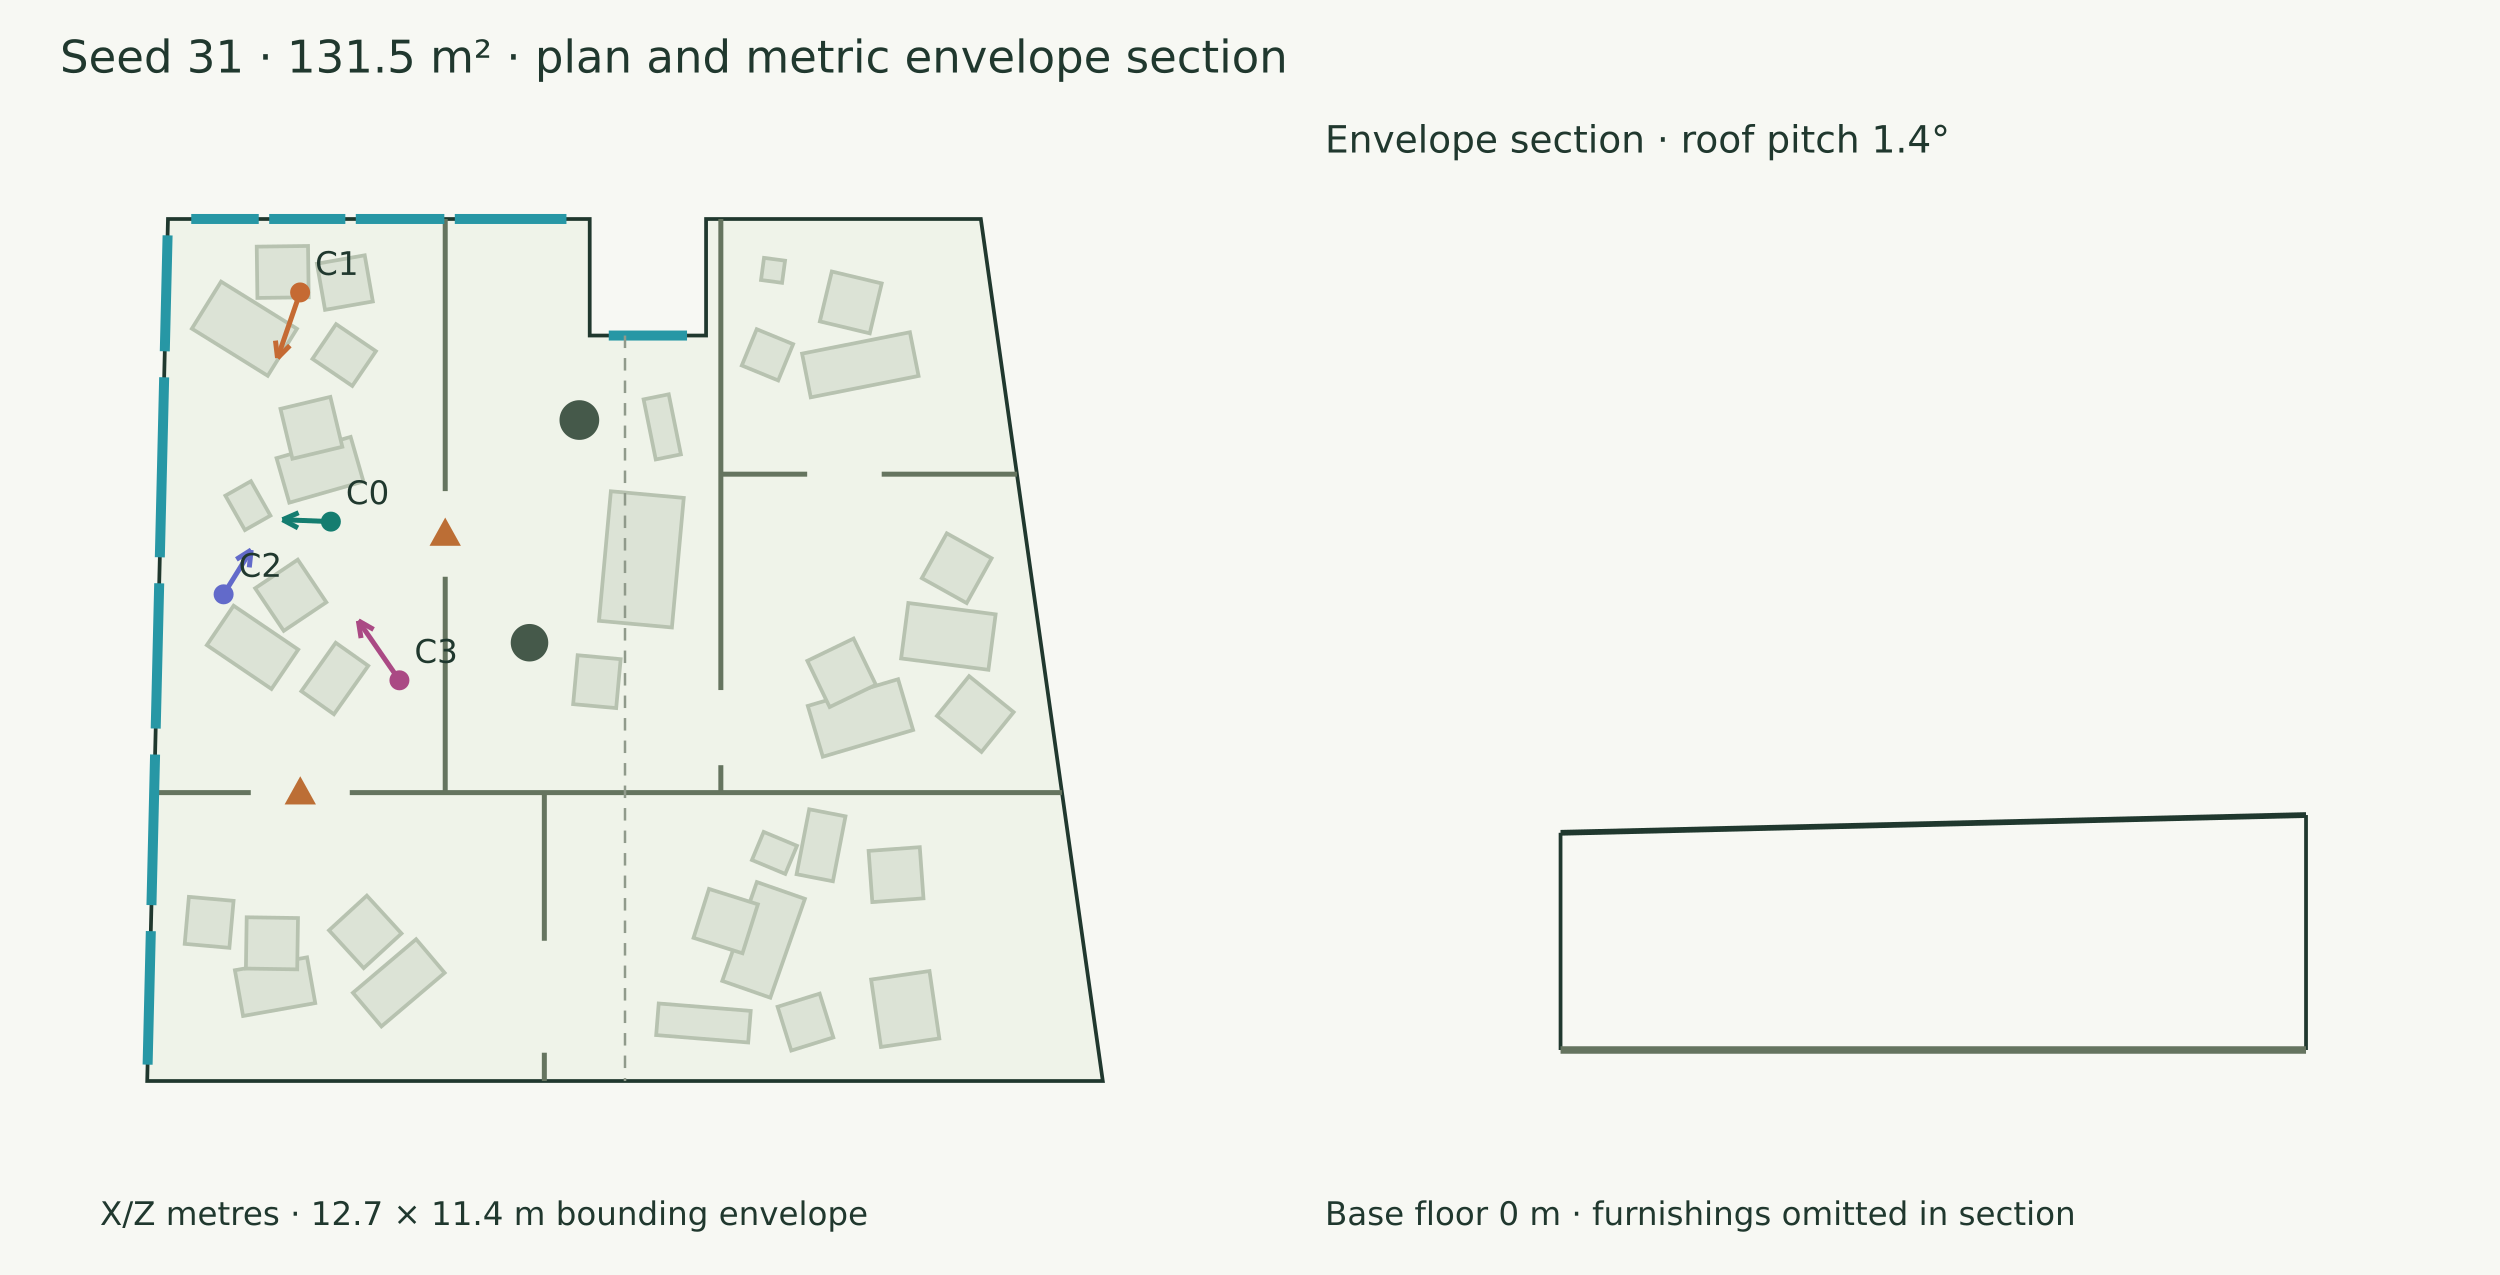
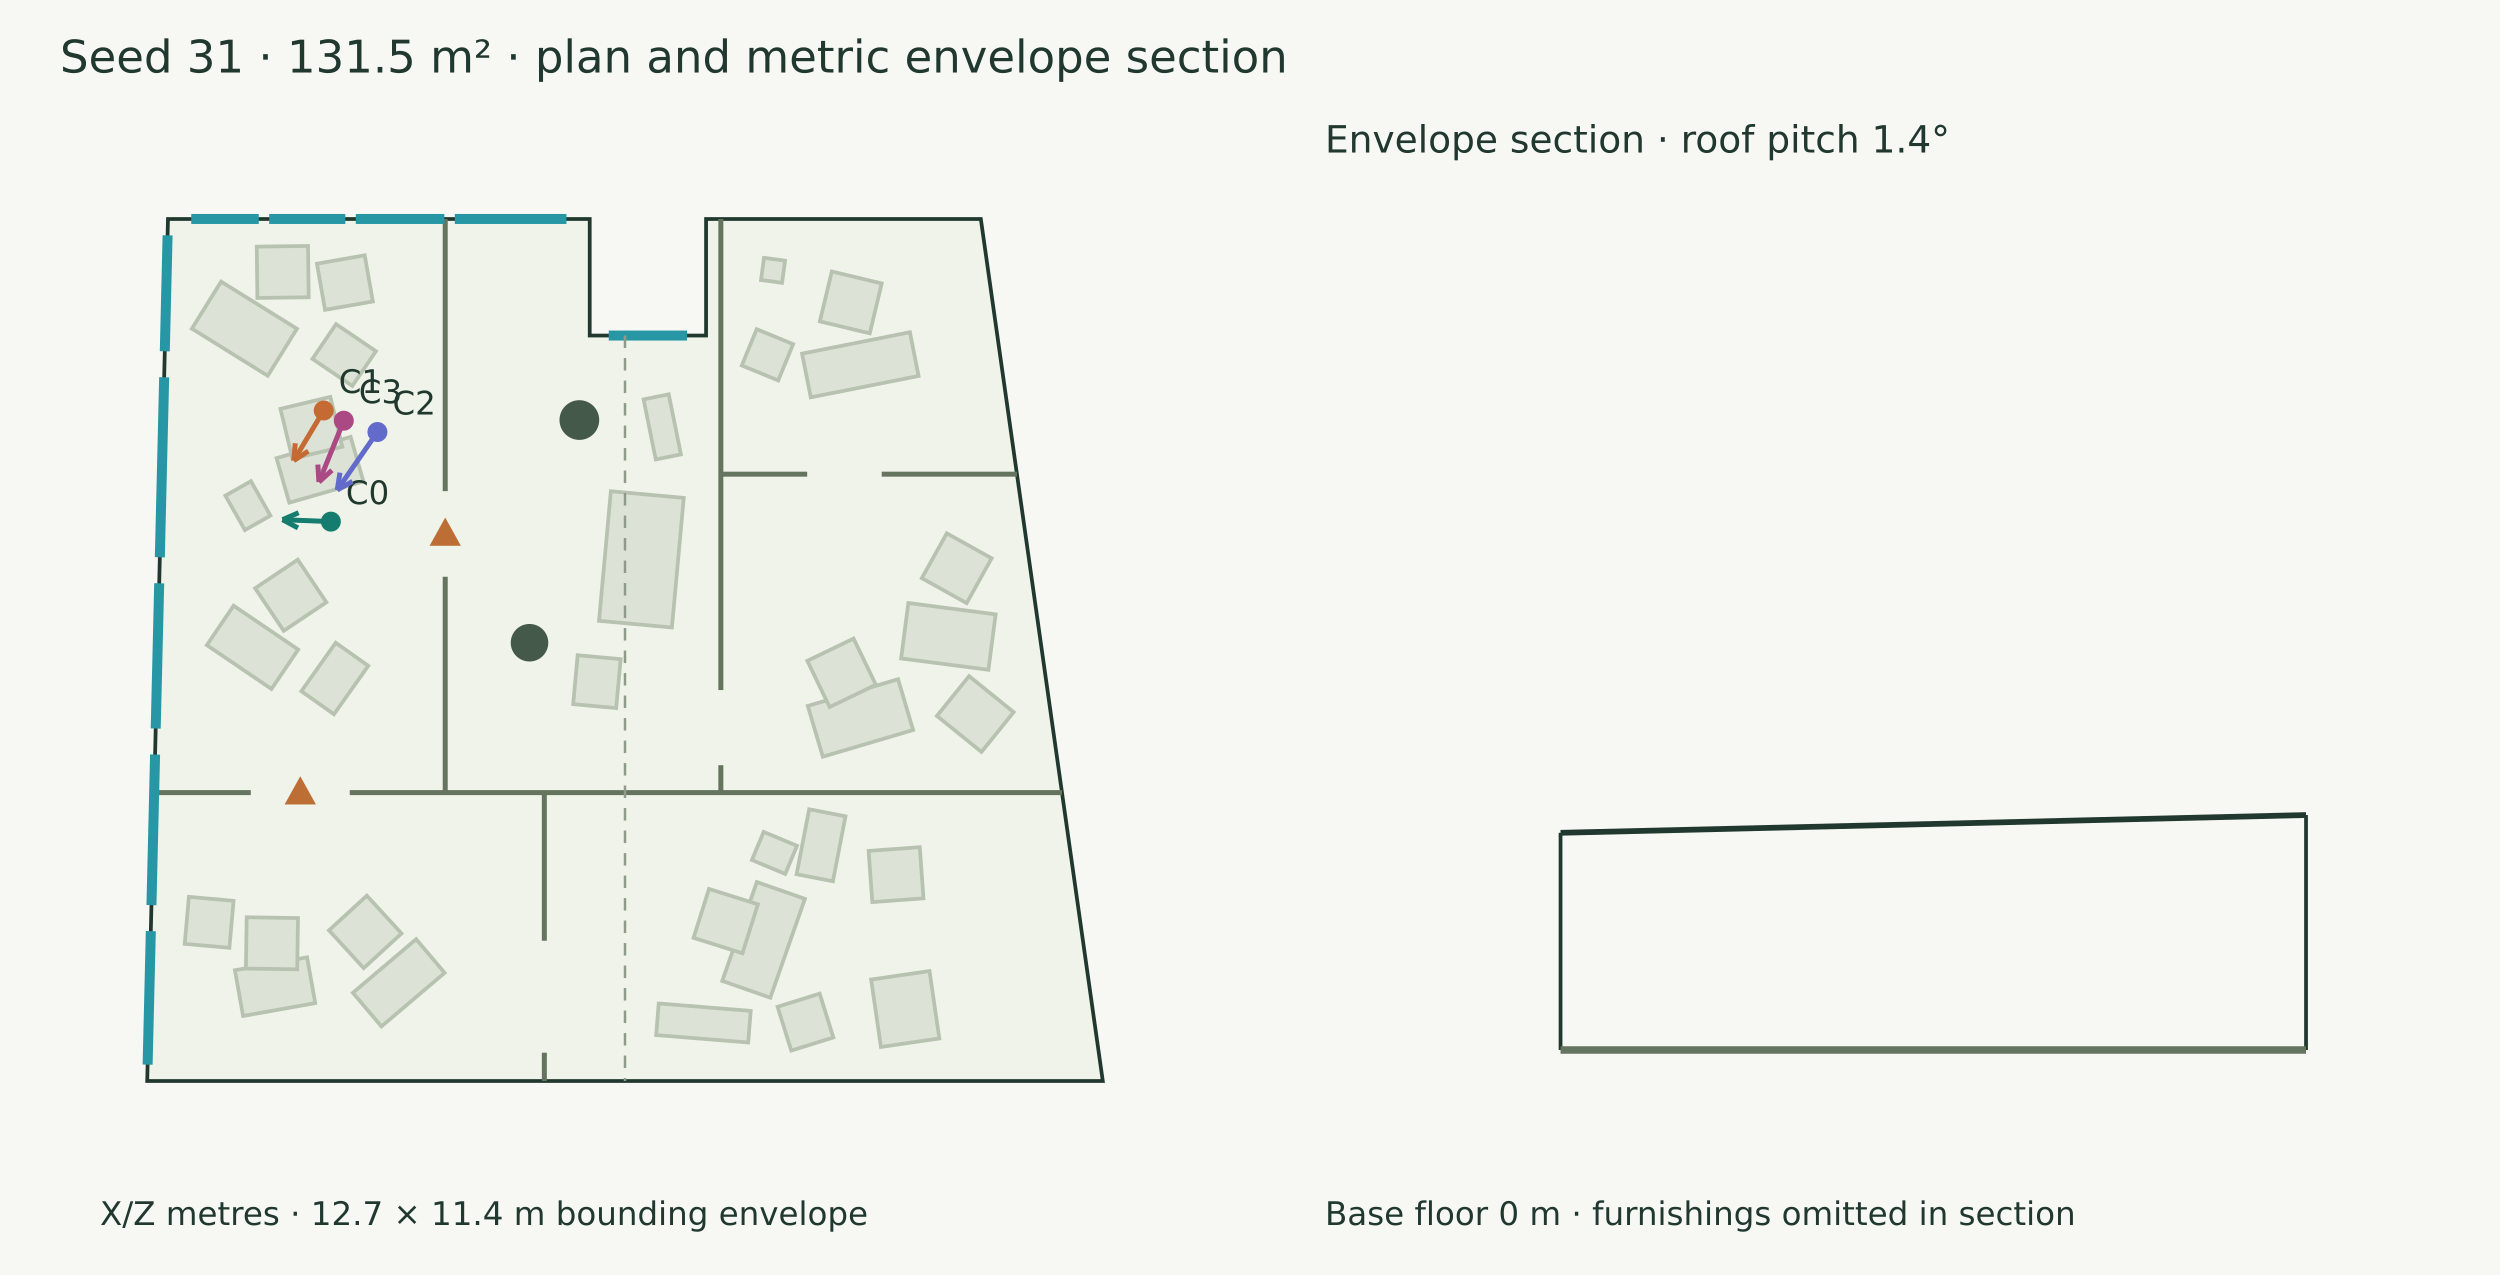
<svg xmlns="http://www.w3.org/2000/svg" width="1000" height="510" viewBox="0 0 1000 510">
  <rect width="100%" height="100%" fill="#f7f8f3" />
  <g font-family="DejaVu Sans" fill="#20382e">
    <text x="24.000" y="29.000" font-size="18">Seed 31 · 131.5 m² · plan and metric envelope section</text>
    <polygon points="67.192,87.590 235.886,87.590 235.886,134.219 282.427,134.219 282.427,87.590 392.329,87.590 441.116,432.410 58.884,432.410" fill="#eff3e9" stroke="#20382e" stroke-width="1.5" />
    <polygon points="145.363,192.557 115.716,201.064 110.608,183.261 140.255,174.754" fill="#dce3d6" stroke="#b7c2b0" stroke-width="1.5" />
    <polygon points="136.928,178.712 116.971,183.494 112.189,163.537 132.146,158.755" fill="#dce3d6" stroke="#b7c2b0" stroke-width="1.5" />
    <polygon points="107.091,150.317 76.742,131.459 88.429,112.649 118.779,131.507" fill="#dce3d6" stroke="#b7c2b0" stroke-width="1.5" />
    <polygon points="123.482,118.907 102.962,119.178 102.690,98.658 123.210,98.387" fill="#dce3d6" stroke="#b7c2b0" stroke-width="1.5" />
    <polygon points="108.581,275.593 82.738,258.049 93.442,242.282 119.285,259.826" fill="#dce3d6" stroke="#b7c2b0" stroke-width="1.5" />
    <polygon points="113.495,252.338 102.060,235.297 119.101,223.862 130.536,240.904" fill="#dce3d6" stroke="#b7c2b0" stroke-width="1.5" />
    <polygon points="126.774,105.477 145.890,102.118 149.134,120.578 130.018,123.937" fill="#dce3d6" stroke="#b7c2b0" stroke-width="1.5" />
    <polygon points="126.094,401.229 97.229,406.386 93.960,388.093 122.826,382.936" fill="#dce3d6" stroke="#b7c2b0" stroke-width="1.5" />
    <polygon points="118.880,387.741 98.360,387.424 98.677,366.904 119.197,367.221" fill="#dce3d6" stroke="#b7c2b0" stroke-width="1.5" />
    <polygon points="177.853,389.138 152.567,410.572 141.163,397.118 166.448,375.684" fill="#dce3d6" stroke="#b7c2b0" stroke-width="1.5" />
    <polygon points="160.600,373.384 145.474,387.254 131.604,372.128 146.730,358.258" fill="#dce3d6" stroke="#b7c2b0" stroke-width="1.5" />
    <polygon points="93.429,360.336 91.756,379.132 73.885,377.541 75.557,358.745" fill="#dce3d6" stroke="#b7c2b0" stroke-width="1.5" />
    <polygon points="273.503,199.169 268.764,250.995 239.608,248.329 244.347,196.503" fill="#dce3d6" stroke="#b7c2b0" stroke-width="1.5" />
    <polygon points="262.299,183.780 257.439,159.755 267.496,157.721 272.357,181.745" fill="#dce3d6" stroke="#b7c2b0" stroke-width="1.5" />
    <polygon points="367.427,150.380 324.297,158.930 320.831,141.447 363.961,132.898" fill="#dce3d6" stroke="#b7c2b0" stroke-width="1.5" />
    <polygon points="347.903,133.340 327.945,128.561 332.724,108.603 352.682,113.382" fill="#dce3d6" stroke="#b7c2b0" stroke-width="1.5" />
    <polygon points="314.016,104.273 312.830,113.129 304.414,112.002 305.600,103.146" fill="#dce3d6" stroke="#b7c2b0" stroke-width="1.5" />
    <polygon points="369.392,359.341 348.924,360.825 347.441,340.356 367.909,338.873" fill="#dce3d6" stroke="#b7c2b0" stroke-width="1.5" />
    <polygon points="371.797,388.411 375.729,415.371 352.380,418.777 348.448,391.817" fill="#dce3d6" stroke="#b7c2b0" stroke-width="1.5" />
    <polygon points="321.960,359.547 308.124,399.086 288.906,392.361 302.742,352.822" fill="#dce3d6" stroke="#b7c2b0" stroke-width="1.5" />
    <polygon points="303.162,361.741 296.989,381.313 277.417,375.140 283.590,355.568" fill="#dce3d6" stroke="#b7c2b0" stroke-width="1.5" />
    <polygon points="299.268,416.996 262.469,414.031 263.487,401.396 300.286,404.362" fill="#dce3d6" stroke="#b7c2b0" stroke-width="1.5" />
    <polygon points="365.241,291.997 329.130,302.682 323.119,282.370 359.230,271.684" fill="#dce3d6" stroke="#b7c2b0" stroke-width="1.5" />
    <polygon points="350.340,273.897 331.858,282.817 322.938,264.334 341.420,255.415" fill="#dce3d6" stroke="#b7c2b0" stroke-width="1.5" />
    <polygon points="395.371,267.915 360.455,263.382 363.334,241.209 398.250,245.743" fill="#dce3d6" stroke="#b7c2b0" stroke-width="1.5" />
    <polygon points="386.666,241.244 368.733,231.266 378.712,213.333 396.645,223.311" fill="#dce3d6" stroke="#b7c2b0" stroke-width="1.5" />
    <polygon points="318.797,338.326 314.102,349.576 300.768,344.010 305.464,332.760" fill="#dce3d6" stroke="#b7c2b0" stroke-width="1.5" />
    <polygon points="338.200,326.533 333.160,352.509 318.637,349.692 323.676,323.716" fill="#dce3d6" stroke="#b7c2b0" stroke-width="1.5" />
    <polygon points="140.917,154.381 124.980,143.556 134.423,129.654 150.360,140.479" fill="#dce3d6" stroke="#b7c2b0" stroke-width="1.5" />
    <polygon points="108.178,206.237 97.965,212.027 90.161,198.260 100.374,192.470" fill="#dce3d6" stroke="#b7c2b0" stroke-width="1.5" />
    <polygon points="133.573,285.703 120.547,276.477 134.273,257.097 147.300,266.324" fill="#dce3d6" stroke="#b7c2b0" stroke-width="1.5" />
    <polygon points="248.269,263.669 246.471,283.238 229.261,281.656 231.059,262.088" fill="#dce3d6" stroke="#b7c2b0" stroke-width="1.5" />
    <polygon points="311.280,152.184 296.716,146.199 302.680,131.684 317.245,137.669" fill="#dce3d6" stroke="#b7c2b0" stroke-width="1.5" />
    <polygon points="405.458,284.862 392.592,300.773 374.771,286.363 387.638,270.452" fill="#dce3d6" stroke="#b7c2b0" stroke-width="1.5" />
    <polygon points="316.502,420.224 311.033,402.707 327.869,397.450 333.338,414.968" fill="#dce3d6" stroke="#b7c2b0" stroke-width="1.5" />
    <circle cx="231.742" cy="168.018" r="7.944" fill="#45594a" />
    <circle cx="211.802" cy="257.093" r="7.51" fill="#45594a" />
    <path d="M61.664,317.043 L100.311,317.043" stroke="#65745f" stroke-width="2" fill="none" />
    <path d="M139.907,317.043 L424.793,317.043" stroke="#65745f" stroke-width="2" fill="none" />
    <polygon points="120.109,312.043 115.109,321.043 125.109,321.043" fill="#bc6e35" stroke="#bc6e35" stroke-width="1.5" />
    <path d="M178.088,87.590 L178.088,196.443" stroke="#65745f" stroke-width="2" fill="none" />
    <path d="M178.088,230.701 L178.088,317.043" stroke="#65745f" stroke-width="2" fill="none" />
    <polygon points="178.088,208.572 173.088,217.572 183.088,217.572" fill="#bc6e35" stroke="#bc6e35" stroke-width="1.5" />
    <path d="M288.336,87.590 L288.336,276.022" stroke="#65745f" stroke-width="2" fill="none" />
    <path d="M288.336,306.077 L288.336,317.043" stroke="#65745f" stroke-width="2" fill="none" />
    <path d="M217.736,317.043 L217.736,376.303" stroke="#65745f" stroke-width="2" fill="none" />
    <path d="M217.736,421.089 L217.736,432.410" stroke="#65745f" stroke-width="2" fill="none" />
    <path d="M288.336,189.670 L322.871,189.670" stroke="#65745f" stroke-width="2" fill="none" />
    <path d="M352.679,189.670 L406.772,189.670" stroke="#65745f" stroke-width="2" fill="none" />
    <path d="M76.500,87.590 L103.495,87.590" stroke="#2797a5" stroke-width="4" fill="none" />
    <path d="M107.678,87.590 L138.134,87.590" stroke="#2797a5" stroke-width="4" fill="none" />
    <path d="M142.316,87.590 L177.741,87.590" stroke="#2797a5" stroke-width="4" fill="none" />
    <path d="M181.923,87.590 L226.578,87.590" stroke="#2797a5" stroke-width="4" fill="none" />
    <path d="M243.501,134.219 L274.812,134.219" stroke="#2797a5" stroke-width="4" fill="none" />
    <path d="M59.042,425.858 L60.329,372.450" stroke="#2797a5" stroke-width="4" fill="none" />
    <path d="M60.579,362.053 L62.030,301.814" stroke="#2797a5" stroke-width="4" fill="none" />
    <path d="M62.281,291.417 L63.681,233.315" stroke="#2797a5" stroke-width="4" fill="none" />
    <path d="M63.931,222.918 L65.666,150.915" stroke="#2797a5" stroke-width="4" fill="none" />
    <path d="M65.916,140.518 L67.034,94.142" stroke="#2797a5" stroke-width="4" fill="none" />
    <path d="M132.347,208.653 L113.019,207.873" stroke="#147d70" stroke-width="2" fill="none" />
    <path d="M113.019,207.873 L119.440,205.085" stroke="#147d70" stroke-width="2" fill="none" />
    <path d="M113.019,207.873 L119.195,211.170" stroke="#147d70" stroke-width="2" fill="none" />
    <circle cx="132.347" cy="208.653" r="4" fill="#147d70" />
    <text x="138.347" y="201.653" font-size="13">C0</text>
-     <path d="M120.052,116.972 L111.011,143.201" stroke="#c56a33" stroke-width="2" fill="none" />
-     <path d="M111.011,143.201 L110.187,136.249" stroke="#c56a33" stroke-width="2" fill="none" />
-     <path d="M111.011,143.201 L115.944,138.234" stroke="#c56a33" stroke-width="2" fill="none" />
-     <circle cx="120.052" cy="116.972" r="4" fill="#c56a33" />
-     <text x="126.052" y="109.972" font-size="13">C1</text>
-     <path d="M89.445,237.727 L100.459,219.998" stroke="#626aca" stroke-width="2" fill="none" />
-     <path d="M100.459,219.998 L99.719,226.958" stroke="#626aca" stroke-width="2" fill="none" />
-     <path d="M100.459,219.998 L94.547,223.745" stroke="#626aca" stroke-width="2" fill="none" />
-     <circle cx="89.445" cy="237.727" r="4" fill="#626aca" />
-     <text x="95.445" y="230.727" font-size="13">C2</text>
-     <path d="M159.769,272.121 L143.348,248.319" stroke="#aa4984" stroke-width="2" fill="none" />
-     <path d="M143.348,248.319 L149.433,251.778" stroke="#aa4984" stroke-width="2" fill="none" />
-     <path d="M143.348,248.319 L144.421,255.237" stroke="#aa4984" stroke-width="2" fill="none" />
-     <circle cx="159.769" cy="272.121" r="4" fill="#aa4984" />
-     <text x="165.769" y="265.121" font-size="13">C3</text>
+     <path d="M129.486,164.204 L117.480,184.273" stroke="#c56a33" stroke-width="2" fill="none" />
+     <path d="M117.480,184.273 L118.103,177.300" stroke="#c56a33" stroke-width="2" fill="none" />
+     <path d="M117.480,184.273 L123.329,180.427" stroke="#c56a33" stroke-width="2" fill="none" />
+     <circle cx="129.486" cy="164.204" r="4" fill="#c56a33" />
+     <text x="135.486" y="157.204" font-size="13">C1</text>
+     <path d="M150.972,172.805 L134.894,195.981" stroke="#626aca" stroke-width="2" fill="none" />
+     <path d="M134.894,195.981 L135.985,189.067" stroke="#626aca" stroke-width="2" fill="none" />
+     <path d="M134.894,195.981 L140.989,192.537" stroke="#626aca" stroke-width="2" fill="none" />
+     <circle cx="150.972" cy="172.805" r="4" fill="#626aca" />
+     <text x="156.972" y="165.805" font-size="13">C2</text>
+     <path d="M137.515,168.282 L127.583,192.811" stroke="#aa4984" stroke-width="2" fill="none" />
+     <path d="M127.583,192.811 L127.127,185.825" stroke="#aa4984" stroke-width="2" fill="none" />
+     <path d="M127.583,192.811 L132.771,188.111" stroke="#aa4984" stroke-width="2" fill="none" />
+     <circle cx="137.515" cy="168.282" r="4" fill="#aa4984" />
+     <text x="143.515" y="161.282" font-size="13">C3</text>
    <text x="40.000" y="490.000" font-size="13">X/Z metres · 12.7 × 11.4 m bounding envelope</text>
    <path d="M250.000,134.219 L250.000,432.410" stroke="#909a8b" stroke-width="1" stroke-dasharray="5 4" fill="none" />
    <path d="M624.219,333.121 L922.410,326.012" stroke="#20382e" stroke-width="2.3" fill="none" />
    <path d="M624.219,420.000 L624.219,333.121" stroke="#20382e" stroke-width="1.5" fill="none" />
    <path d="M922.410,420.000 L922.410,326.012" stroke="#20382e" stroke-width="1.5" fill="none" />
    <path d="M624.219,420.000 L922.410,420.000" stroke="#65745f" stroke-width="3" fill="none" />
    <path d="M624.219,420.000 L624.219,420.000" stroke="#8d9a85" stroke-width="1" fill="none" />
    <path d="M922.410,420.000 L922.410,420.000" stroke="#8d9a85" stroke-width="1" fill="none" />
    <text x="530.000" y="61.000" font-size="15">Envelope section · roof pitch 1.4°</text>
    <text x="530.000" y="490.000" font-size="13">Base floor 0 m · furnishings omitted in section</text>
  </g>
</svg>
